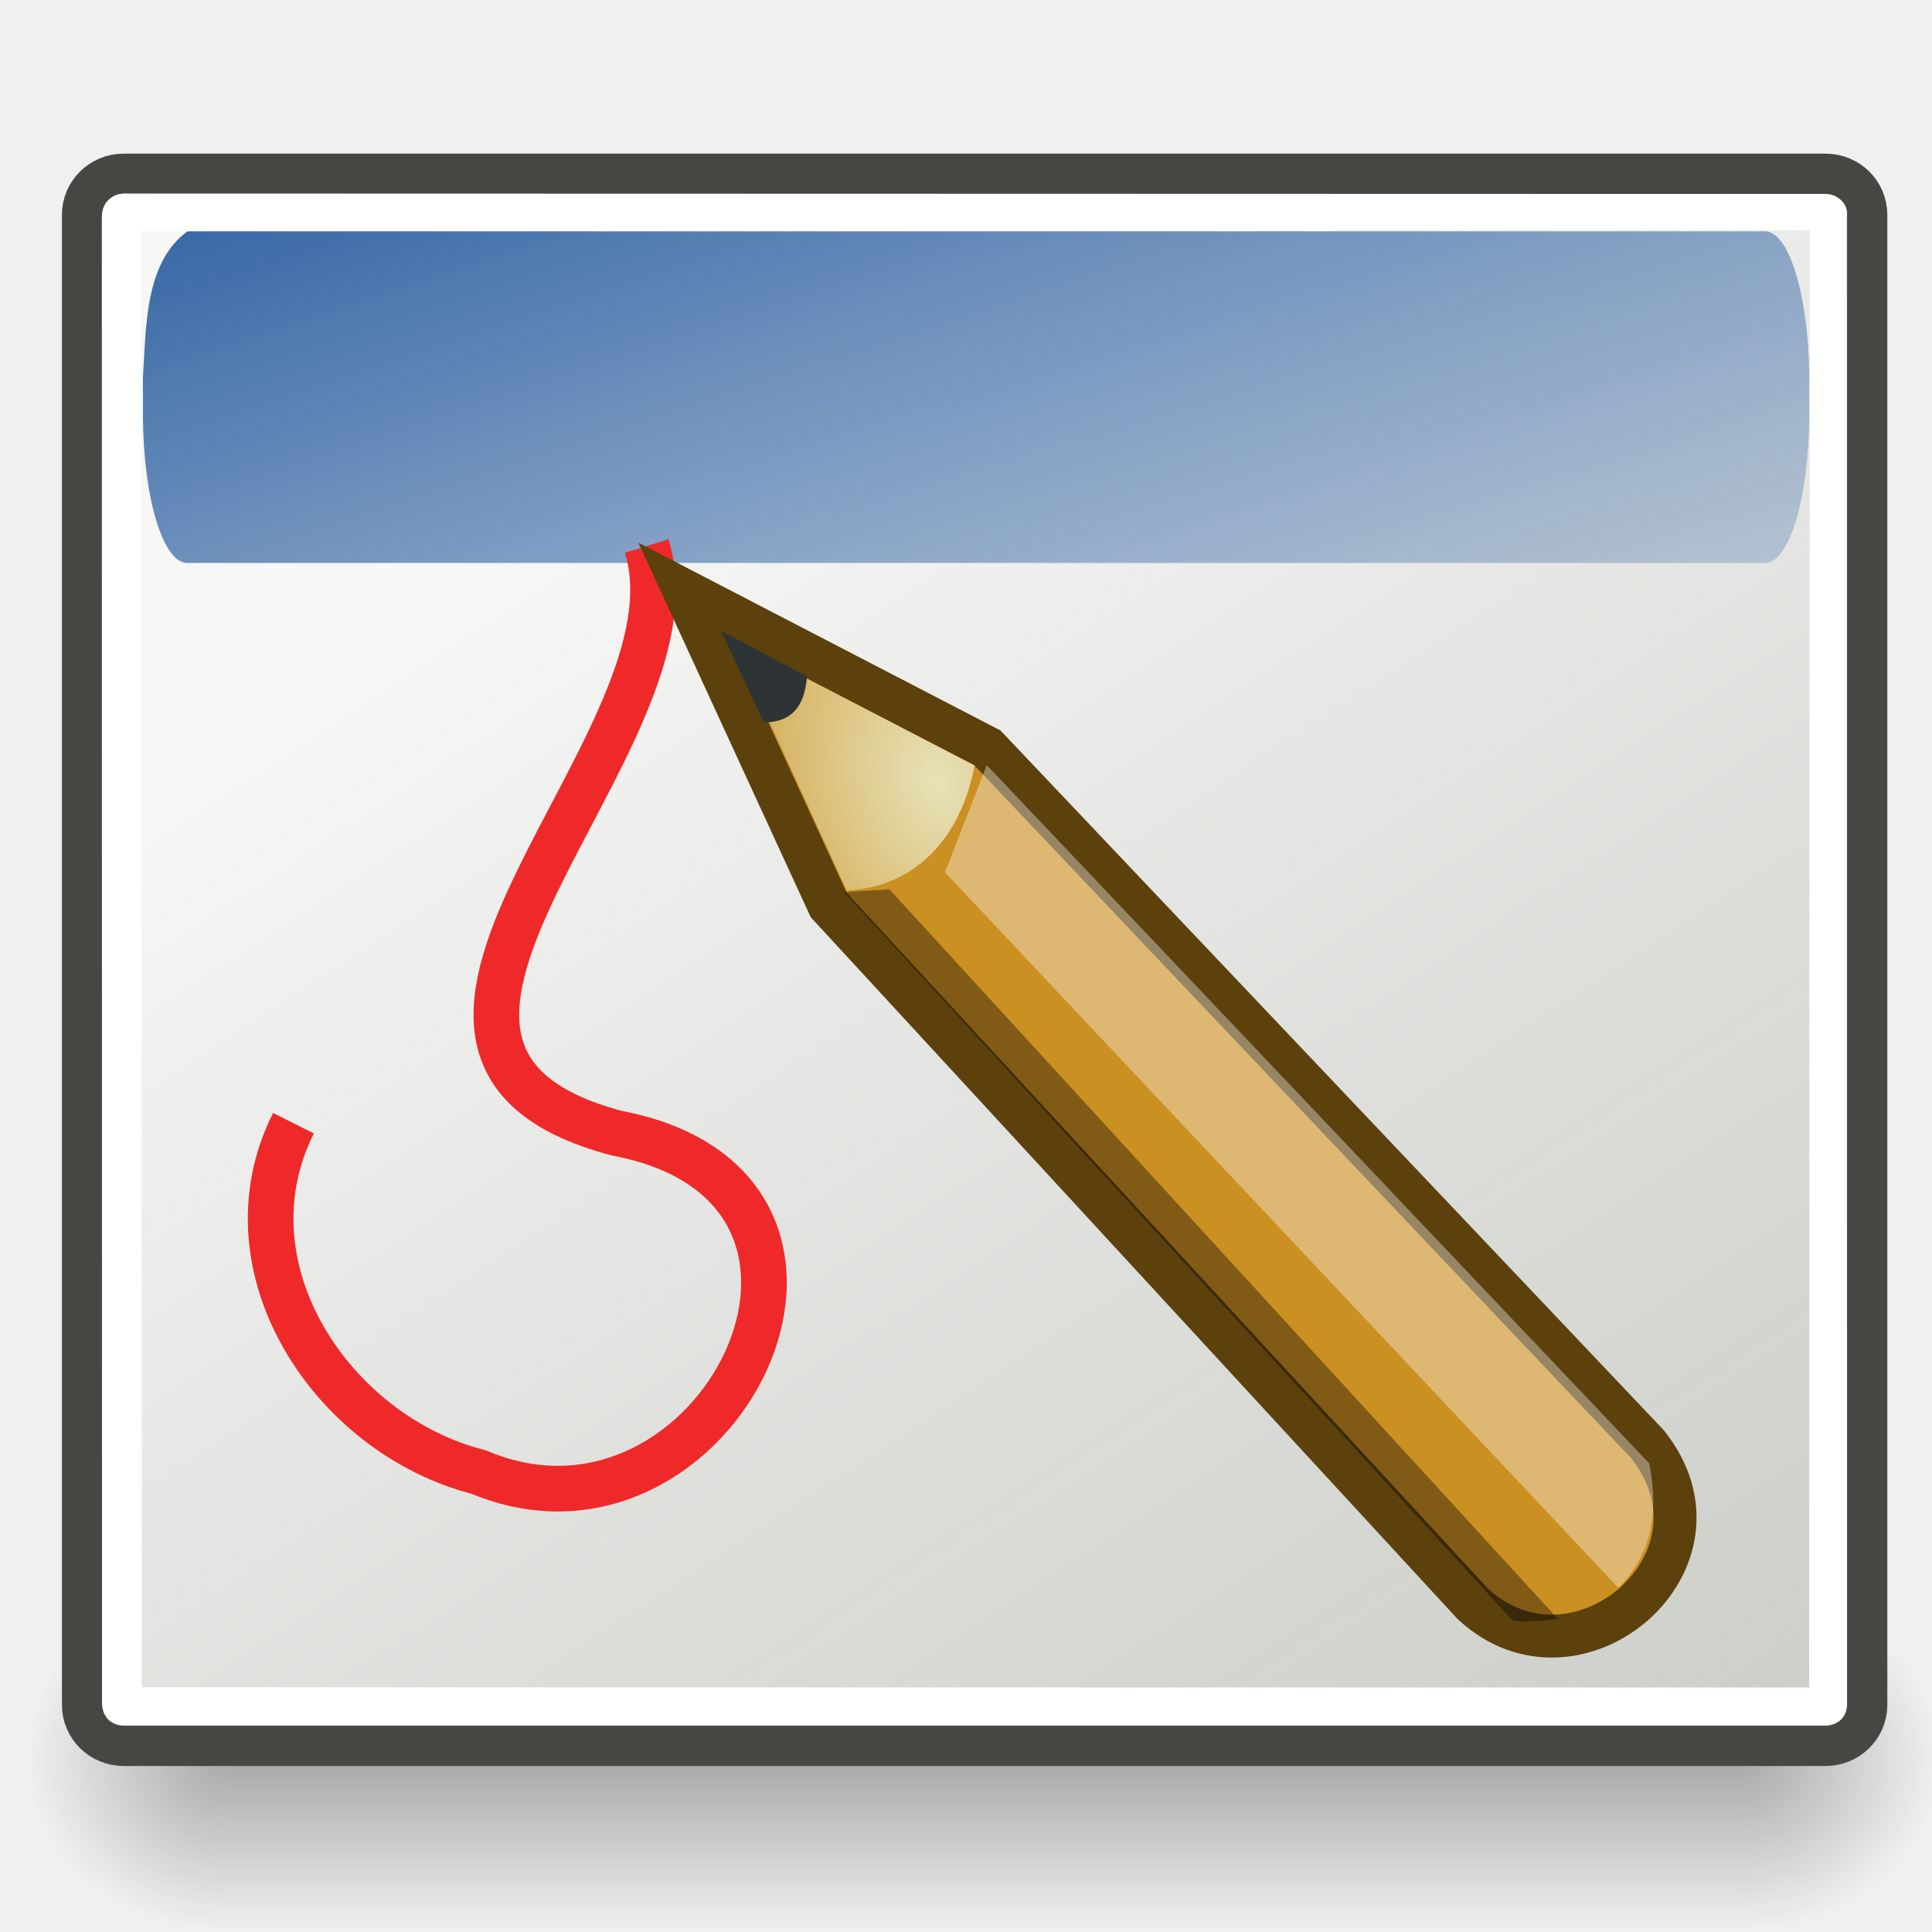
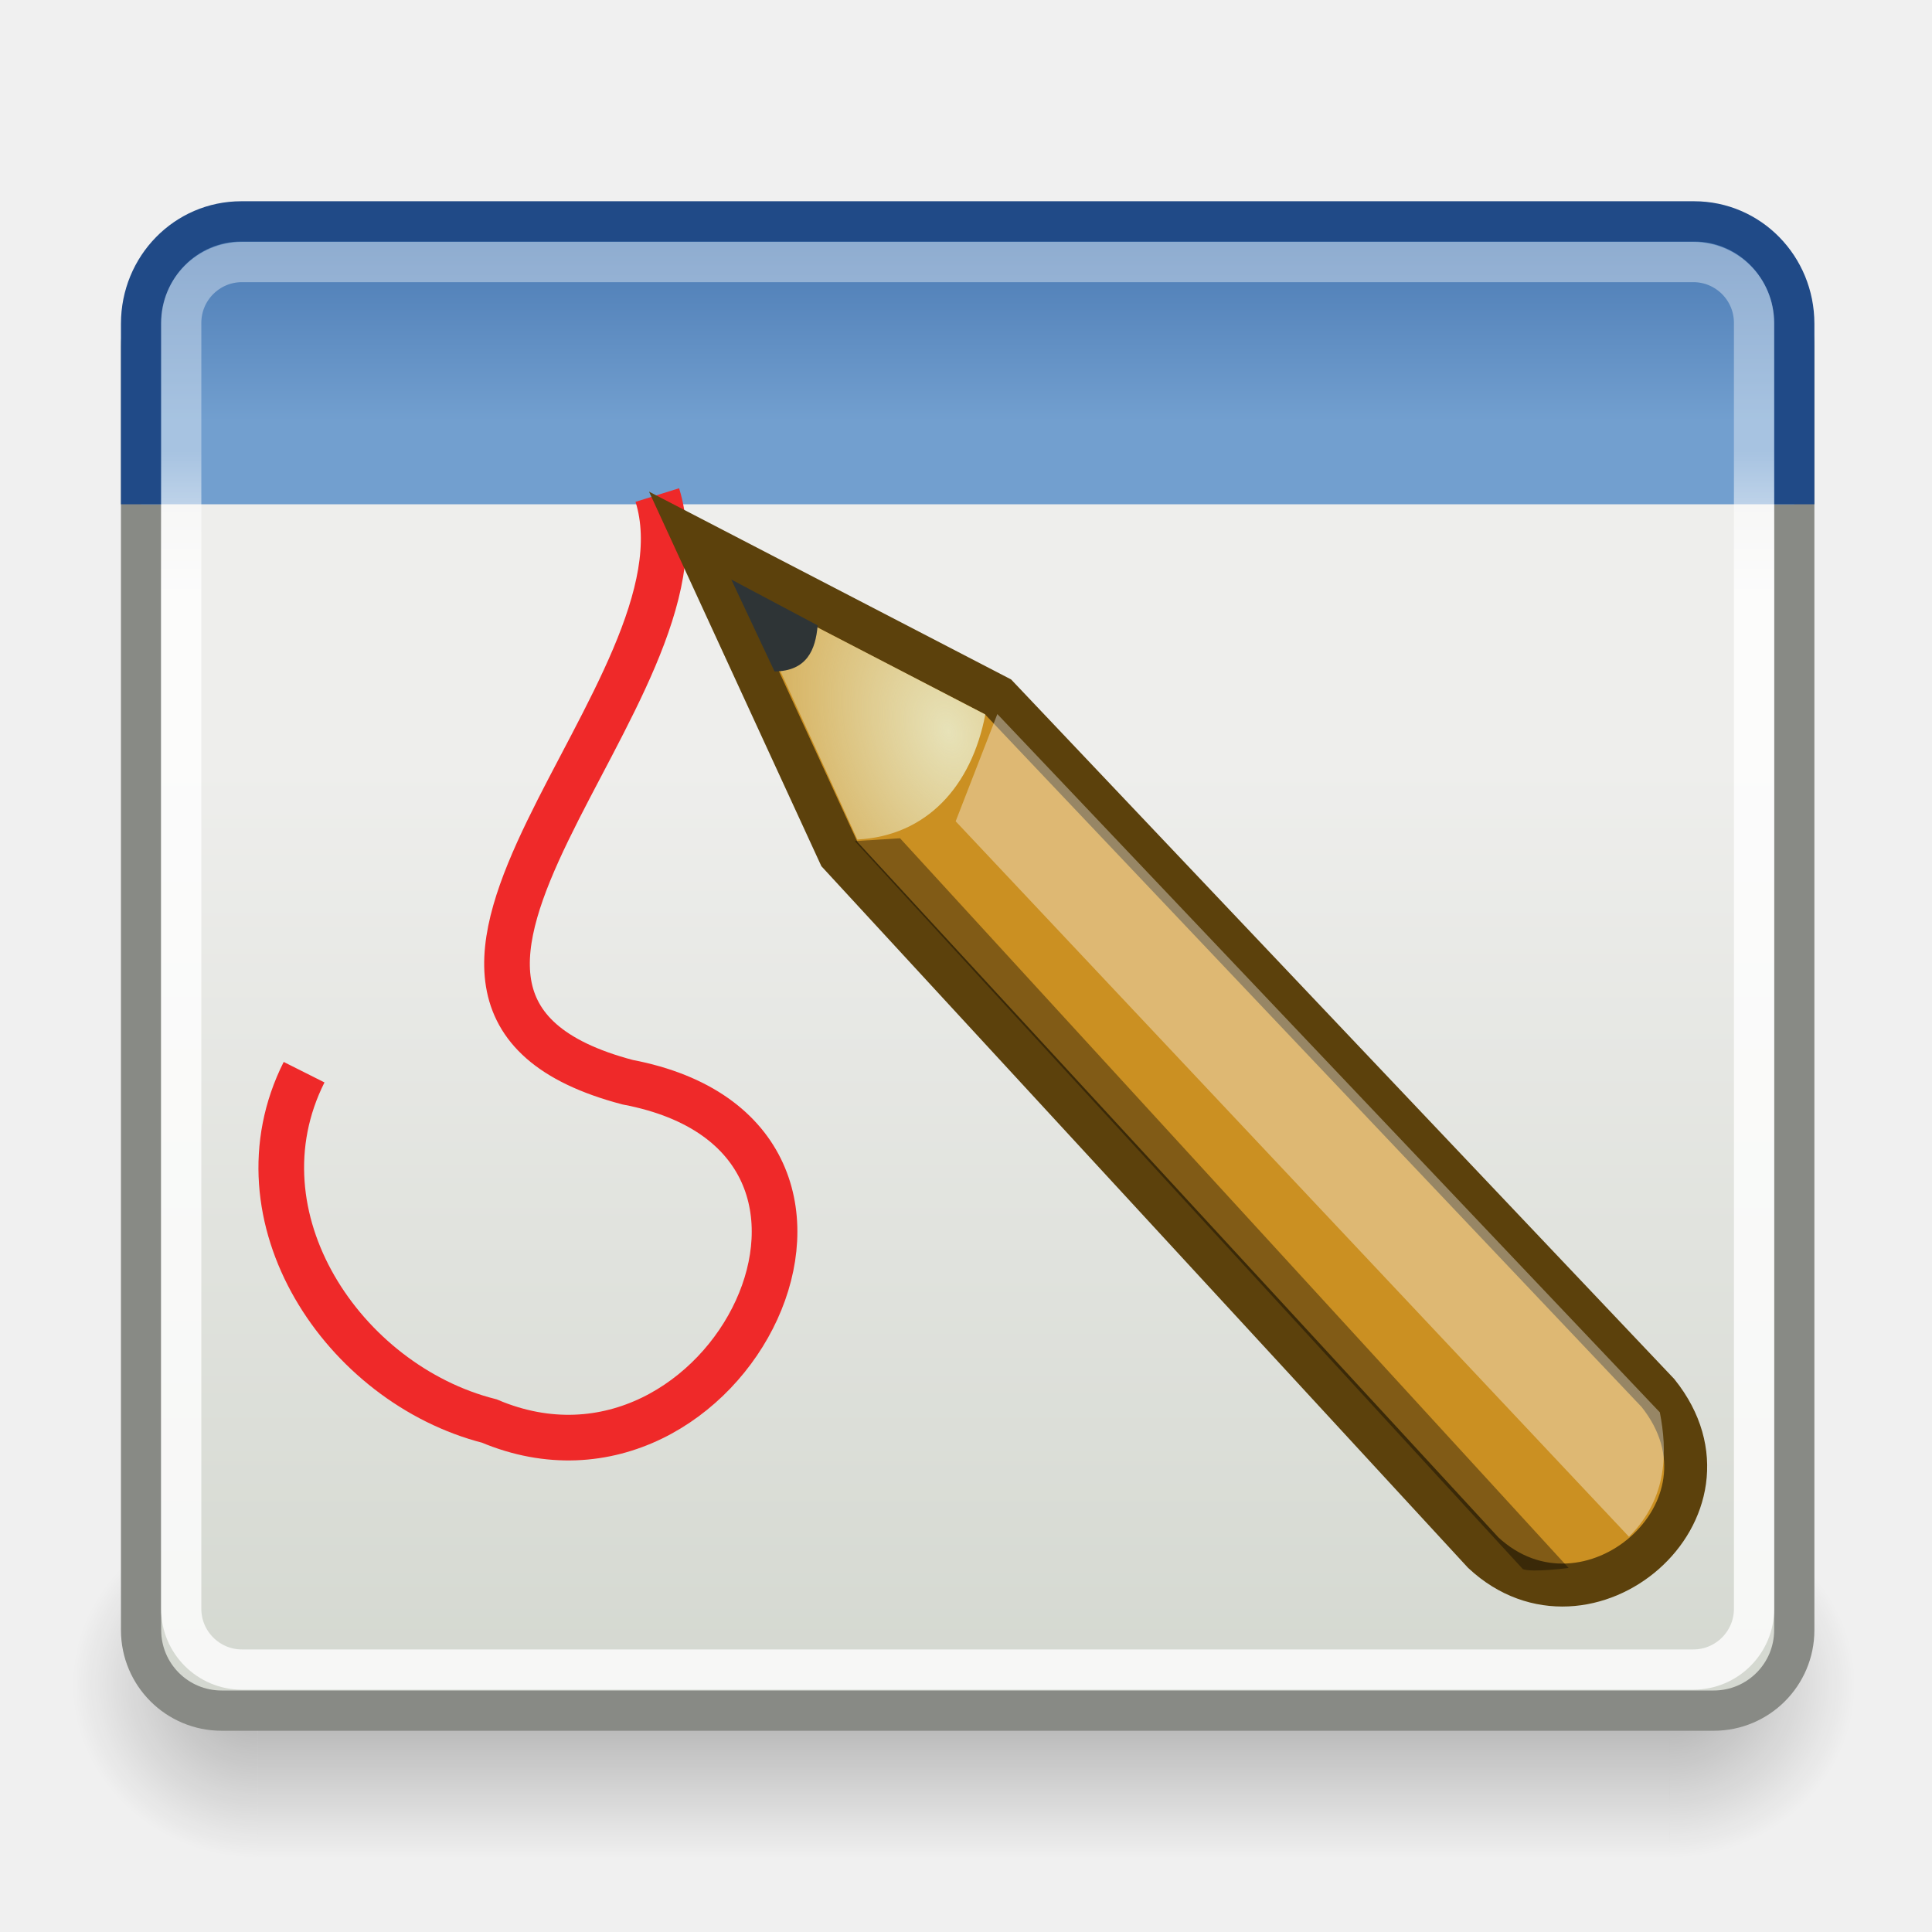
- <svg xmlns="http://www.w3.org/2000/svg" xmlns:xlink="http://www.w3.org/1999/xlink" width="48px" height="48px" id="svg1872">
-   <defs id="defs1874">
-     <linearGradient id="linearGradient2984">
-       <stop id="stop2986" offset="0" style="stop-color:#e7e2b8;stop-opacity:1;" />
-       <stop id="stop2988" offset="1" style="stop-color:#e7e2b8;stop-opacity:0;" />
-     </linearGradient>
-     <radialGradient xlink:href="#linearGradient2984" id="radialGradient3201" gradientUnits="userSpaceOnUse" gradientTransform="matrix(2.923565,0,0,2.029717,-9.203822,-32.96006)" cx="29.053" cy="27.641" fx="29.053" fy="27.641" r="3.241" />
-     <linearGradient id="linearGradient3832">
-       <stop id="stop3834" offset="0" style="stop-color:#ffffff;stop-opacity:1;" />
-       <stop id="stop3836" offset="1" style="stop-color:#e0e0e0;stop-opacity:1;" />
-     </linearGradient>
-     <radialGradient r="117.143" fy="486.648" fx="605.714" cy="486.648" cx="605.714" gradientTransform="matrix(-2.774389,0,0,1.969706,112.7623,-872.8854)" gradientUnits="userSpaceOnUse" id="radialGradient6677" xlink:href="#linearGradient5060" />
-     <radialGradient r="117.143" fy="486.648" fx="605.714" cy="486.648" cx="605.714" gradientTransform="matrix(2.774389,0,0,1.969706,-1891.633,-872.8854)" gradientUnits="userSpaceOnUse" id="radialGradient6675" xlink:href="#linearGradient5060" />
-     <linearGradient y2="609.505" x2="302.857" y1="366.648" x1="302.857" gradientTransform="matrix(2.774389,0,0,1.969706,-1892.179,-872.8854)" gradientUnits="userSpaceOnUse" id="linearGradient6673" xlink:href="#linearGradient5048" />
-     <linearGradient id="linearGradient4816">
-       <stop id="stop4818" offset="0" style="stop-color:#204a87;stop-opacity:1;" />
-       <stop id="stop4820" offset="1" style="stop-color:#204a87;stop-opacity:0;" />
-     </linearGradient>
-     <linearGradient id="linearGradient5048">
-       <stop id="stop5050" offset="0" style="stop-color:black;stop-opacity:0;" />
-       <stop style="stop-color:black;stop-opacity:1;" offset="0.5" id="stop5056" />
-       <stop id="stop5052" offset="1" style="stop-color:black;stop-opacity:0;" />
-     </linearGradient>
-     <linearGradient id="linearGradient5060">
-       <stop id="stop5062" offset="0" style="stop-color:black;stop-opacity:1;" />
-       <stop id="stop5064" offset="1" style="stop-color:black;stop-opacity:0;" />
-     </linearGradient>
-     <linearGradient xlink:href="#linearGradient4816" id="linearGradient3790" gradientUnits="userSpaceOnUse" x1="13.268" y1="7.719" x2="13.268" y2="12.481" gradientTransform="matrix(2.703261,0,0,2.382715,-9.033462,-33.84563)" />
-     <linearGradient xlink:href="#linearGradient3832" id="linearGradient3793" gradientUnits="userSpaceOnUse" gradientTransform="matrix(2.686628,0,0,2.346538,-9.553204,-35.0672)" x1="17.881" y1="11.073" x2="17.881" y2="21.768" />
-     <linearGradient gradientTransform="matrix(1.156061,0,0,1.716154,-2.757508,-25.92461)" gradientUnits="userSpaceOnUse" xlink:href="#linearGradient13816" id="linearGradient3272" y2="39.041" x2="38.88" y1="15.029" x1="28.28" />
-     <linearGradient gradientTransform="matrix(1.070073,0,0,1.01151,-1.898683,-1.519479)" gradientUnits="userSpaceOnUse" xlink:href="#linearGradient12914" id="linearGradient3265" y2="28.53" x2="22.453" y1="1.432" x1="12.839" />
-     <radialGradient gradientTransform="matrix(-1.957639,-9.2540676e-8,-1.2888861e-7,1.456579,110.0178,62.73803)" gradientUnits="userSpaceOnUse" xlink:href="#linearGradient51765" id="radialGradient54733" fy="-12.203" fx="51.438" r="2.172" cy="-12.203" cx="51.438" />
-     <radialGradient gradientTransform="matrix(1.957639,-8.146468e-7,6.6614241e-7,1.456579,-59.01756,62.73807)" gradientUnits="userSpaceOnUse" xlink:href="#linearGradient51765" id="radialGradient54731" fy="-12.203" fx="51.438" r="2.172" cy="-12.203" cx="51.438" />
-     <linearGradient gradientTransform="matrix(0.9788196,0,0,0.7154223,-8.500802,52.11272)" gradientUnits="userSpaceOnUse" xlink:href="#linearGradient47870" id="linearGradient54729" y2="-5.563" x2="32.085" y1="-14.402" x1="32.085" />
-     <linearGradient id="linearGradient13816">
-       <stop id="stop13818" offset="0" style="stop-color:#f7f7f6;stop-opacity:1" />
-       <stop id="stop13820" offset="1" style="stop-color:#eff0ee;stop-opacity:0" />
-     </linearGradient>
+ <svg xmlns="http://www.w3.org/2000/svg" xmlns:xlink="http://www.w3.org/1999/xlink" width="48px" height="48px" id="svg11300">
+   <defs id="defs3">
    <linearGradient id="linearGradient47870">
      <stop id="stop47872" offset="0" style="stop-color:#000000;stop-opacity:0" />
      <stop id="stop47878" offset="0.5" style="stop-color:#000000;stop-opacity:1" />
      <stop id="stop47874" offset="1" style="stop-color:#000000;stop-opacity:0" />
    </linearGradient>
    <linearGradient id="linearGradient51765">
      <stop id="stop51767" offset="0" style="stop-color:#000000;stop-opacity:1" />
      <stop id="stop51769" offset="1" style="stop-color:#000000;stop-opacity:0" />
    </linearGradient>
+     <linearGradient id="linearGradient2781">
+       <stop id="stop2783" offset="0" style="stop-color:#d3d7cf;stop-opacity:1" />
+       <stop id="stop2785" offset="1" style="stop-color:#eeeeec;stop-opacity:1" />
+     </linearGradient>
+     <linearGradient id="linearGradient3674">
+       <stop id="stop3676" offset="0" style="stop-color:#3465a4;stop-opacity:1" />
+       <stop id="stop3678" offset="1" style="stop-color:#729fcf;stop-opacity:1;" />
+     </linearGradient>
+     <linearGradient id="linearGradient3690">
+       <stop id="stop3692" offset="0" style="stop-color:white;stop-opacity:1;" />
+       <stop id="stop3694" offset="1" style="stop-color:white;stop-opacity:0.469" />
+     </linearGradient>
+     <linearGradient xlink:href="#linearGradient47870" id="linearGradient2282" gradientUnits="userSpaceOnUse" gradientTransform="matrix(0.9788196,0,0,0.7154223,-8.500802,52.11272)" x1="32.085" y1="-14.402" x2="32.085" y2="-5.563" />
+     <radialGradient xlink:href="#linearGradient51765" id="radialGradient2284" gradientUnits="userSpaceOnUse" gradientTransform="matrix(1.957639,-8.146468e-7,6.6614241e-7,1.456579,-59.01756,62.73807)" cx="51.438" cy="-12.203" fx="51.438" fy="-12.203" r="2.172" />
+     <radialGradient xlink:href="#linearGradient51765" id="radialGradient2286" gradientUnits="userSpaceOnUse" gradientTransform="matrix(-1.957639,-9.2540676e-8,-1.2888861e-7,1.456579,110.0178,62.73803)" cx="51.438" cy="-12.203" fx="51.438" fy="-12.203" r="2.172" />
+     <linearGradient xlink:href="#linearGradient3690" id="linearGradient2289" gradientUnits="userSpaceOnUse" gradientTransform="matrix(1.260542,0,0,1.205855,-7.473393,-4.945944)" x1="9.5" y1="16.264" x2="9.5" y2="13.409" />
+     <linearGradient xlink:href="#linearGradient3674" id="linearGradient2292" gradientUnits="userSpaceOnUse" gradientTransform="matrix(1.244631,0,0,1.270795,-7.074154,-5.301762)" x1="23.069" y1="6.799" x2="23.069" y2="12.403" />
+     <linearGradient xlink:href="#linearGradient2781" id="linearGradient2295" gradientUnits="userSpaceOnUse" gradientTransform="matrix(1.244631,0,0,1.176776,-7.074154,-3.982654)" x1="24.926" y1="40" x2="24.926" y2="19.539" />
+     <linearGradient id="linearGradient4138">
+       <stop id="stop4140" offset="0" style="stop-color:#3465a4;stop-opacity:1;" />
+       <stop id="stop4142" offset="1" style="stop-color:#3465a4;stop-opacity:0;" />
+     </linearGradient>
+     <linearGradient xlink:href="#linearGradient4138" id="linearGradient2319" gradientUnits="userSpaceOnUse" gradientTransform="matrix(0,-0.8855224,0.8699482,0,-0.6185272,47.07544)" x1="22.958" y1="13.434" x2="22.958" y2="27.138" />
+     <linearGradient xlink:href="#linearGradient4138" id="linearGradient2322" gradientUnits="userSpaceOnUse" gradientTransform="matrix(0,-0.8855224,-0.8699482,0,49.08466,47.07544)" x1="22.958" y1="13.434" x2="22.958" y2="27.138" />
+     <linearGradient xlink:href="#linearGradient4138" id="linearGradient2325" gradientUnits="userSpaceOnUse" gradientTransform="matrix(0.8855224,0,0,-0.8699482,3.861847,50.93245)" x1="22.958" y1="13.434" x2="22.958" y2="27.138" />
+     <linearGradient xlink:href="#linearGradient4138" id="linearGradient2328" gradientUnits="userSpaceOnUse" gradientTransform="matrix(0.8855224,0,0,0.8699482,3.944316,2.241239)" x1="22.958" y1="13.434" x2="22.958" y2="27.138" />
    <linearGradient id="linearGradient12914">
-       <stop id="stop12916" offset="0" style="stop-color:#3465a4;stop-opacity:1" />
-       <stop id="stop12918" offset="1" style="stop-color:#3465a4;stop-opacity:0" />
+       <stop style="stop-color:#3465a4;stop-opacity:1" offset="0" id="stop12916" />
+       <stop style="stop-color:#3465a4;stop-opacity:0" offset="1" id="stop12918" />
    </linearGradient>
+     <linearGradient id="linearGradient13816">
+       <stop style="stop-color:#f7f7f6;stop-opacity:1" offset="0" id="stop13818" />
+       <stop style="stop-color:#eff0ee;stop-opacity:0" offset="1" id="stop13820" />
+     </linearGradient>
+     <linearGradient x1="32.085" y1="-14.402" x2="32.085" y2="-5.563" id="linearGradient54729" xlink:href="#linearGradient47870" gradientUnits="userSpaceOnUse" gradientTransform="matrix(0.9788196,0,0,0.7154223,-8.500802,52.11272)" />
+     <radialGradient cx="51.438" cy="-12.203" r="2.172" fx="51.438" fy="-12.203" id="radialGradient54731" xlink:href="#linearGradient51765" gradientUnits="userSpaceOnUse" gradientTransform="matrix(1.957639,-8.146468e-7,6.6614241e-7,1.456579,-59.01756,62.73807)" />
+     <radialGradient cx="51.438" cy="-12.203" r="2.172" fx="51.438" fy="-12.203" id="radialGradient54733" xlink:href="#linearGradient51765" gradientUnits="userSpaceOnUse" gradientTransform="matrix(-1.957639,-9.2540676e-8,-1.2888861e-7,1.456579,110.0178,62.73803)" />
+     <linearGradient x1="12.839" y1="1.432" x2="22.453" y2="28.53" id="linearGradient3265" xlink:href="#linearGradient12914" gradientUnits="userSpaceOnUse" gradientTransform="matrix(1.070073,0,0,1.01151,-1.898683,-1.519479)" />
+     <linearGradient x1="28.28" y1="15.029" x2="38.88" y2="39.041" id="linearGradient3272" xlink:href="#linearGradient13816" gradientUnits="userSpaceOnUse" gradientTransform="matrix(1.156061,0,0,1.716154,-2.757508,-25.92461)" />
+     <radialGradient r="3.241" fy="27.641" fx="29.053" cy="27.641" cx="29.053" gradientTransform="matrix(2.923565,0,0,2.029717,-9.203822,-32.96006)" gradientUnits="userSpaceOnUse" id="radialGradient3201" xlink:href="#linearGradient2984" />
+     <linearGradient id="linearGradient2984">
+       <stop style="stop-color:#e7e2b8;stop-opacity:1;" offset="0" id="stop2986" />
+       <stop style="stop-color:#e7e2b8;stop-opacity:0;" offset="1" id="stop2988" />
+     </linearGradient>
+     <linearGradient xlink:href="#linearGradient47870" id="linearGradient2404" gradientUnits="userSpaceOnUse" gradientTransform="matrix(0.9788196,0,0,0.7154223,-8.500802,52.11272)" x1="32.085" y1="-14.402" x2="32.085" y2="-5.563" />
+     <radialGradient xlink:href="#linearGradient51765" id="radialGradient2406" gradientUnits="userSpaceOnUse" gradientTransform="matrix(1.957639,-8.146468e-7,6.6614241e-7,1.456579,-59.01756,62.73807)" cx="51.438" cy="-12.203" fx="51.438" fy="-12.203" r="2.172" />
+     <radialGradient xlink:href="#linearGradient51765" id="radialGradient2408" gradientUnits="userSpaceOnUse" gradientTransform="matrix(-1.957639,-9.2540676e-8,-1.2888861e-7,1.456579,110.0178,62.73803)" cx="51.438" cy="-12.203" fx="51.438" fy="-12.203" r="2.172" />
+     <linearGradient xlink:href="#linearGradient13816" id="linearGradient2410" gradientUnits="userSpaceOnUse" gradientTransform="matrix(1.156061,0,0,1.716154,-2.757508,-25.92461)" x1="28.28" y1="15.029" x2="38.88" y2="39.041" />
+     <linearGradient xlink:href="#linearGradient12914" id="linearGradient2412" gradientUnits="userSpaceOnUse" gradientTransform="matrix(1.070073,0,0,1.01151,-1.898683,-1.519479)" x1="12.839" y1="1.432" x2="22.453" y2="28.53" />
+     <radialGradient xlink:href="#linearGradient2984" id="radialGradient2414" gradientUnits="userSpaceOnUse" gradientTransform="matrix(2.923565,0,0,2.029717,-9.203822,-32.96006)" cx="29.053" cy="27.641" fx="29.053" fy="27.641" r="3.241" />
+     <radialGradient xlink:href="#linearGradient2984" id="radialGradient2432" gradientUnits="userSpaceOnUse" gradientTransform="matrix(2.923565,0,0,2.029717,-9.203822,-32.96006)" cx="29.053" cy="27.641" fx="29.053" fy="27.641" r="3.241" />
  </defs>
  <g id="layer1">
-     <g id="g2007" transform="translate(0.374994,0.294636)">
-       <g id="g2245" transform="translate(-0.3082203,2.187821)">
-         <g id="g54724" transform="matrix(1.162573,0,0,1.36184,-5.283953,-20.03134)">
-           <rect id="rect46899" style="opacity:0.3;fill:url(#linearGradient54729);fill-opacity:1;fill-rule:evenodd;stroke:none;stroke-width:1.024;stroke-linecap:butt;stroke-linejoin:miter;stroke-miterlimit:4;stroke-dasharray:none;stroke-dashoffset:0;stroke-opacity:1" y="41.809" x="9.322" height="6.323" width="32.357" />
-           <path id="path48849" style="opacity:0.3;fill:url(#radialGradient54731);fill-opacity:1;fill-rule:evenodd;stroke:none;stroke-width:1.024;stroke-linecap:butt;stroke-linejoin:miter;stroke-miterlimit:4;stroke-dasharray:none;stroke-dashoffset:0;stroke-opacity:1" d="M 41.678,41.8 L 41.678,48.127 C 44.022,48.103 45.93,46.705 45.93,44.974 C 45.93,43.243 44.022,41.824 41.678,41.8 z" />
-           <path id="path52742" style="opacity:0.3;fill:url(#radialGradient54733);fill-opacity:1;fill-rule:evenodd;stroke:none;stroke-width:1.024;stroke-linecap:butt;stroke-linejoin:miter;stroke-miterlimit:4;stroke-dasharray:none;stroke-dashoffset:0;stroke-opacity:1" d="M 9.322,41.8 L 9.322,48.127 C 6.978,48.103 5.07,46.705 5.07,44.974 C 5.07,43.243 6.978,41.824 9.322,41.8 z" />
-         </g>
-         <rect id="rect2168" style="fill:#cdcfca;fill-opacity:1;fill-rule:evenodd;stroke:#454743;stroke-width:1;stroke-linecap:butt;stroke-linejoin:miter;stroke-miterlimit:4;stroke-dasharray:none;stroke-dashoffset:0;stroke-opacity:1" y="1.835" x="1.972" ry="1.017" rx="1.032" height="39.058" width="44.351" />
-         <rect id="rect8969" style="fill:url(#linearGradient3272);fill-opacity:1;fill-rule:evenodd;stroke:none;stroke-width:1.3;stroke-linecap:butt;stroke-linejoin:round;stroke-miterlimit:4;stroke-dasharray:none;stroke-dashoffset:0;stroke-opacity:1" y="3.25" x="3.453" ry="0" height="36.188" width="41.43" />
-         <path id="path44937" style="fill:#ffffff;fill-opacity:1;fill-rule:evenodd;stroke:none;stroke-width:1;stroke-linecap:butt;stroke-linejoin:miter;stroke-miterlimit:4;stroke-dashoffset:0;stroke-opacity:1" d="M 2.463,2.933 L 2.468,39.827 C 2.503,40.251 2.736,40.387 3.064,40.384 L 45.236,40.384 C 45.599,40.381 45.811,40.214 45.821,39.827 L 45.815,2.906 C 45.881,2.555 45.53,2.325 45.264,2.338 L 3.12,2.327 C 2.779,2.297 2.465,2.492 2.463,2.933 z M 3.457,3.262 L 44.89,3.247 L 44.882,39.443 L 3.457,39.435 L 3.457,3.262 z" />
-         <path id="rect9993" style="fill:url(#linearGradient3265);fill-opacity:1;fill-rule:evenodd;stroke:none;stroke-width:2.049;stroke-linecap:round;stroke-linejoin:round;stroke-miterlimit:4;stroke-dasharray:none;stroke-dashoffset:0;stroke-opacity:1" d="M 3.485,6.876 L 3.485,7.892 C 3.499,9.91 3.99,11.517 4.589,11.504 L 43.78,11.504 C 44.378,11.517 44.869,9.91 44.884,7.892 L 44.884,6.876 C 44.869,4.858 44.378,3.251 43.78,3.265 L 4.589,3.265 C 3.532,4.044 3.567,5.61 3.485,6.876 z" />
-       </g>
-       <path style="fill:none;fill-rule:evenodd;stroke:#ef2929;stroke-width:1.134px;stroke-linecap:butt;stroke-linejoin:miter;stroke-opacity:1" d="M 15.692,13.272 C 17.202,18.122 7.163,25.805 14.954,27.86 C 22.188,29.235 17.41,38.767 11.517,36.278 C 7.891,35.356 5.107,31.212 6.916,27.611" id="path3205" />
-       <g id="g3185" transform="matrix(0.322425,1.017325,-1.017325,0.322425,22.04844,-65.36518)">
-         <path id="path2960" d="M 69.693,27.424 L 75.318,21.799 L 95.411,12.049 C 98.661,10.799 100.599,15.424 97.724,17.049 L 77.693,26.424 L 69.693,27.424 z " style="color:black;fill:#cb9022;fill-opacity:1;fill-rule:evenodd;stroke:#5c410c;stroke-width:1;stroke-linecap:butt;stroke-linejoin:miter;marker:none;marker-start:none;marker-mid:none;marker-end:none;stroke-miterlimit:4;stroke-dasharray:none;stroke-dashoffset:0;stroke-opacity:1;visibility:visible;display:inline;overflow:visible" />
-         <path id="path2982" d="M 71.12,26.705 L 75.62,22.205 C 77.12,23.018 77.901,24.362 77.495,25.924 L 71.12,26.705 z " style="color:black;fill:url(#radialGradient3201);fill-opacity:1;fill-rule:evenodd;stroke:none;stroke-width:1;stroke-linecap:butt;stroke-linejoin:miter;marker:none;marker-start:none;marker-mid:none;marker-end:none;stroke-miterlimit:4;stroke-dasharray:none;stroke-dashoffset:0;stroke-opacity:1;visibility:visible;display:inline;overflow:visible" />
-         <path id="path2992" d="M 72.463,25.299 L 70.838,26.893 L 73.182,26.58 C 73.401,25.862 72.995,25.518 72.463,25.299 z " style="color:black;fill:#2e3436;fill-opacity:1;fill-rule:evenodd;stroke:none;stroke-width:1;stroke-linecap:butt;stroke-linejoin:miter;marker:none;marker-start:none;marker-mid:none;marker-end:none;stroke-miterlimit:4;stroke-dasharray:none;stroke-dashoffset:0;stroke-opacity:1;visibility:visible;display:inline;overflow:visible" />
-         <path id="path3002" d="M 75.695,21.935 L 77.782,23.614 L 98.395,13.704 C 97.803,12.552 96.737,12.246 95.852,12.144 L 75.695,21.935 z " style="color:black;fill:white;fill-opacity:0.364;fill-rule:evenodd;stroke:none;stroke-width:1;stroke-linecap:butt;stroke-linejoin:miter;marker:none;marker-start:none;marker-mid:none;marker-end:none;stroke-miterlimit:4;stroke-dasharray:none;stroke-dashoffset:0;stroke-opacity:1;visibility:visible;display:inline;overflow:visible" />
-         <path id="path3004" d="M 77.512,25.992 L 77.767,24.968 L 98.663,15.263 C 98.663,15.263 98.514,16.101 98.369,16.286 L 77.512,25.992 z " style="color:black;fill:black;fill-opacity:0.364;fill-rule:evenodd;stroke:none;stroke-width:1;stroke-linecap:butt;stroke-linejoin:miter;marker:none;marker-start:none;marker-mid:none;marker-end:none;stroke-miterlimit:4;stroke-dasharray:none;stroke-dashoffset:0;stroke-opacity:1;visibility:visible;display:inline;overflow:visible" />
-       </g>
+     <g transform="matrix(1.084207,0,0,1.36184,-3.702941,-19.37857)" id="g54724">
+       <rect width="32.357" height="6.323" x="9.322" y="41.809" style="opacity:0.3;fill:url(#linearGradient2282);fill-opacity:1;fill-rule:evenodd;stroke:none;stroke-width:1.024;stroke-linecap:butt;stroke-linejoin:miter;stroke-miterlimit:4;stroke-dasharray:none;stroke-dashoffset:0;stroke-opacity:1" id="rect46899" />
+       <path d="M 41.678,41.8 L 41.678,48.127 C 44.022,48.103 45.93,46.705 45.93,44.974 C 45.93,43.243 44.022,41.824 41.678,41.8 z " style="opacity:0.3;fill:url(#radialGradient2284);fill-opacity:1;fill-rule:evenodd;stroke:none;stroke-width:1.024;stroke-linecap:butt;stroke-linejoin:miter;stroke-miterlimit:4;stroke-dasharray:none;stroke-dashoffset:0;stroke-opacity:1" id="path48849" />
+       <path d="M 9.322,41.8 L 9.322,48.127 C 6.978,48.103 5.07,46.705 5.07,44.974 C 5.07,43.243 6.978,41.824 9.322,41.8 z " style="opacity:0.3;fill:url(#radialGradient2286);fill-opacity:1;fill-rule:evenodd;stroke:none;stroke-width:1.024;stroke-linecap:butt;stroke-linejoin:miter;stroke-miterlimit:4;stroke-dasharray:none;stroke-dashoffset:0;stroke-opacity:1" id="path52742" />
+     </g>
+     <rect style="fill:url(#linearGradient2295);fill-opacity:1;stroke:#888a85;stroke-width:1;stroke-miterlimit:4;stroke-dasharray:none;stroke-opacity:1" id="rect1915" width="41.073" height="35.892" x="3.505" y="6.608" rx="2" ry="2" />
+     <path style="fill:url(#linearGradient2292);fill-opacity:1;stroke:#204a87;stroke-width:1;stroke-miterlimit:4;stroke-opacity:1" d="M 3.505,12.528 L 3.505,8.042 C 3.505,6.634 4.615,5.5 5.994,5.5 L 42.089,5.5 C 43.468,5.5 44.578,6.634 44.578,8.042 L 44.578,12.528" id="path1917" />
+     <rect style="opacity:0.8;fill:none;fill-opacity:1;stroke:url(#linearGradient2289);stroke-width:1;stroke-miterlimit:4;stroke-dasharray:none;stroke-opacity:1" id="rect1919" width="39.077" height="34.97" x="4.502" y="6.51" rx="1.511" ry="1.511" />
+     <path id="path3205" d="M 16.331,12.299 C 17.842,17.149 7.802,24.832 15.593,26.887 C 22.827,28.262 18.049,37.794 12.157,35.305 C 8.53,34.383 5.746,30.239 7.555,26.638" style="fill:none;fill-rule:evenodd;stroke:#ef2929;stroke-width:1.134px;stroke-linecap:butt;stroke-linejoin:miter;stroke-opacity:1" />
+     <g transform="matrix(0.322425,1.017325,-1.017325,0.322425,22.68777,-66.33823)" id="g3185">
+       <path style="color:#000000;fill:#cb9022;fill-opacity:1;fill-rule:evenodd;stroke:#5c410c;stroke-width:1;stroke-linecap:butt;stroke-linejoin:miter;marker:none;marker-start:none;marker-mid:none;marker-end:none;stroke-miterlimit:4;stroke-dasharray:none;stroke-dashoffset:0;stroke-opacity:1;visibility:visible;display:inline;overflow:visible" d="M 69.693,27.424 L 75.318,21.799 L 95.411,12.049 C 98.661,10.799 100.599,15.424 97.724,17.049 L 77.693,26.424 L 69.693,27.424 z" id="path2960" />
+       <path style="color:#000000;fill:url(#radialGradient2432);fill-opacity:1;fill-rule:evenodd;stroke:none;stroke-width:1;stroke-linecap:butt;stroke-linejoin:miter;marker:none;marker-start:none;marker-mid:none;marker-end:none;stroke-miterlimit:4;stroke-dasharray:none;stroke-dashoffset:0;stroke-opacity:1;visibility:visible;display:inline;overflow:visible" d="M 71.12,26.705 L 75.62,22.205 C 77.12,23.018 77.901,24.362 77.495,25.924 L 71.12,26.705 z" id="path2982" />
+       <path style="color:#000000;fill:#2e3436;fill-opacity:1;fill-rule:evenodd;stroke:none;stroke-width:1;stroke-linecap:butt;stroke-linejoin:miter;marker:none;marker-start:none;marker-mid:none;marker-end:none;stroke-miterlimit:4;stroke-dasharray:none;stroke-dashoffset:0;stroke-opacity:1;visibility:visible;display:inline;overflow:visible" d="M 72.463,25.299 L 70.838,26.893 L 73.182,26.58 C 73.401,25.862 72.995,25.518 72.463,25.299 z" id="path2992" />
+       <path style="color:#000000;fill:#ffffff;fill-opacity:0.364;fill-rule:evenodd;stroke:none;stroke-width:1;stroke-linecap:butt;stroke-linejoin:miter;marker:none;marker-start:none;marker-mid:none;marker-end:none;stroke-miterlimit:4;stroke-dasharray:none;stroke-dashoffset:0;stroke-opacity:1;visibility:visible;display:inline;overflow:visible" d="M 75.695,21.935 L 77.782,23.614 L 98.395,13.704 C 97.803,12.552 96.737,12.246 95.852,12.144 L 75.695,21.935 z" id="path3002" />
+       <path style="color:#000000;fill:#000000;fill-opacity:0.364;fill-rule:evenodd;stroke:none;stroke-width:1;stroke-linecap:butt;stroke-linejoin:miter;marker:none;marker-start:none;marker-mid:none;marker-end:none;stroke-miterlimit:4;stroke-dasharray:none;stroke-dashoffset:0;stroke-opacity:1;visibility:visible;display:inline;overflow:visible" d="M 77.512,25.992 L 77.767,24.968 L 98.663,15.263 C 98.663,15.263 98.514,16.101 98.369,16.286 L 77.512,25.992 z" id="path3004" />
    </g>
  </g>
</svg>
